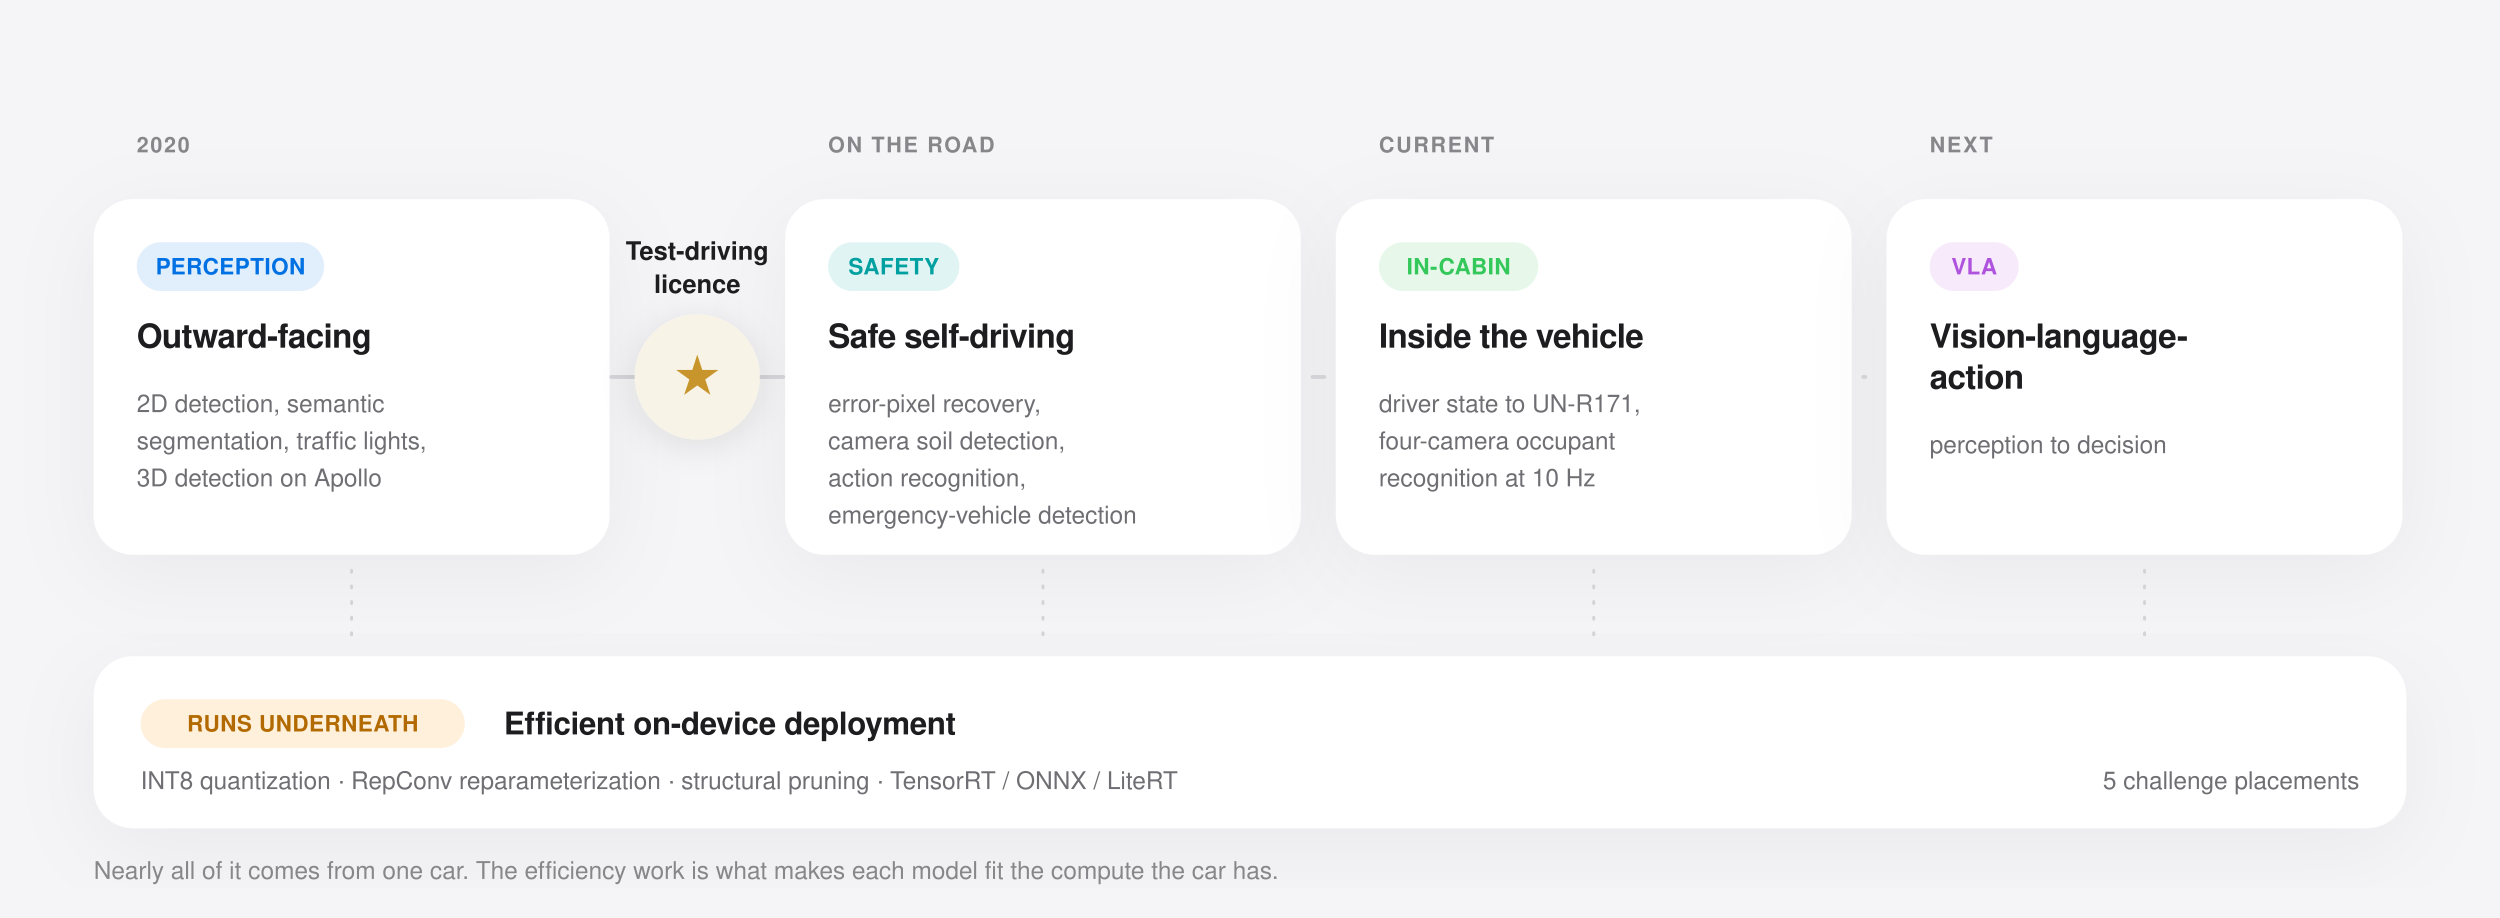
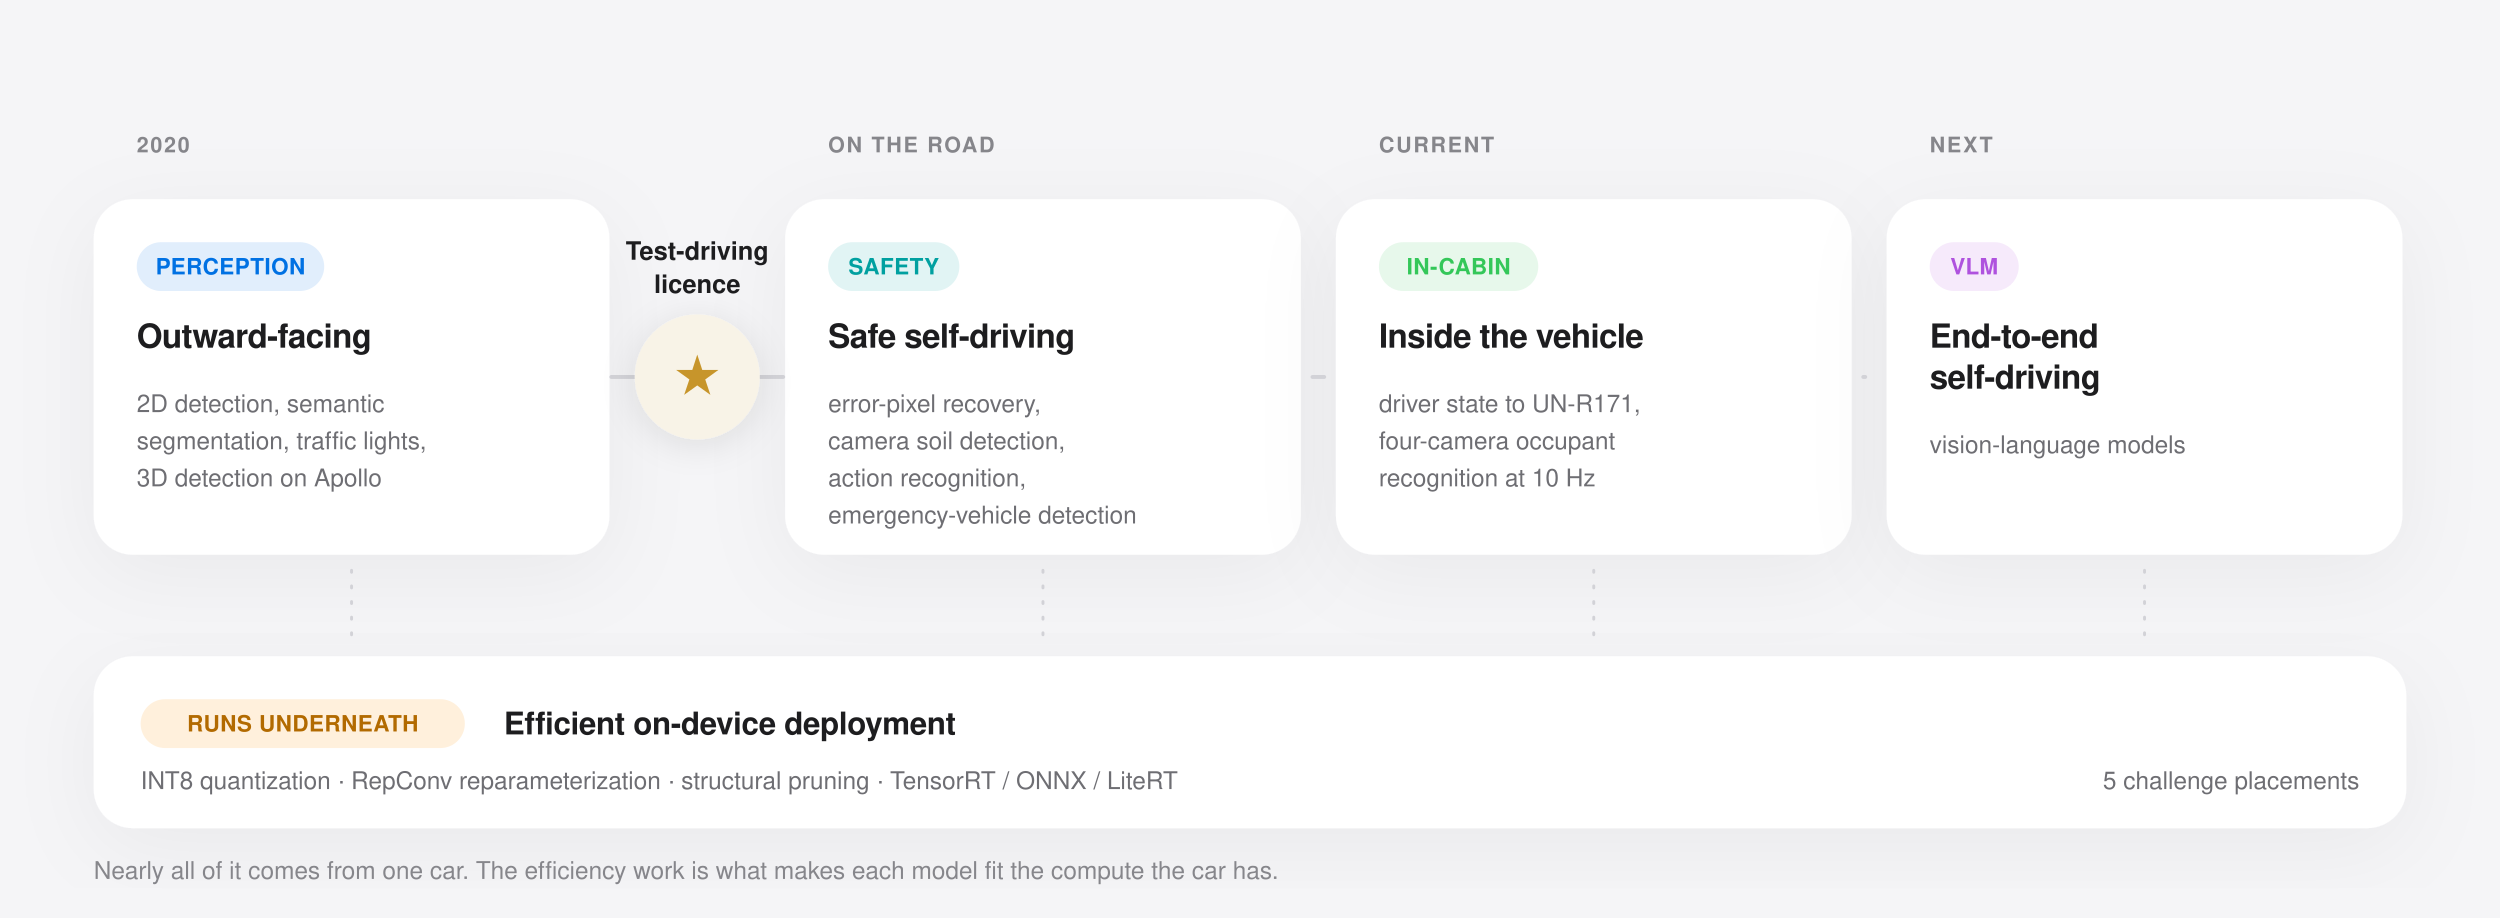
<svg xmlns="http://www.w3.org/2000/svg" viewBox="0 0 1280 470" width="1280" height="470" font-family="-apple-system, BlinkMacSystemFont, SF Pro Display, Helvetica Neue, Helvetica, Arial, sans-serif">
  <defs>
    <filter id="sh" x="-25%" y="-25%" width="150%" height="160%">
      <feDropShadow dx="0" dy="2" stdDeviation="6" flood-color="#000" flood-opacity="0.07" />
      <feDropShadow dx="0" dy="10" stdDeviation="22" flood-color="#000" flood-opacity="0.05" />
    </filter>
    <filter id="sh2" x="-50%" y="-50%" width="200%" height="200%">
      <feDropShadow dx="0" dy="3" stdDeviation="9" flood-color="#000" flood-opacity="0.10" />
    </filter>
  </defs>
  <rect width="1280" height="470" fill="#F5F5F7" />
  <style>.pill{font-size:11.5px;font-weight:600;letter-spacing:.02em}.nm{font-size:17px;font-weight:600;letter-spacing:-.02em;fill:#1D1D1F}.s{font-size:12.5px;fill:#6E6E73}.yr{font-size:11px;font-weight:600;letter-spacing:.08em;fill:#86868B}.bh{font-size:16px;font-weight:600;letter-spacing:-.01em;fill:#1D1D1F}.bs{font-size:12.5px;fill:#6E6E73}.ms{font-size:13px;font-weight:600;fill:#1D1D1F}.mss{font-size:11.5px;fill:#6E6E73}.cap{font-size:12.5px;fill:#86868B}</style>
  <text class="yr" x="70" y="78">2020</text>
  <rect x="48" y="102" width="264" height="182" rx="20" fill="#FFFFFF" filter="url(#sh)" />
  <rect x="70" y="124" width="96.0" height="25" rx="12.5" fill="rgba(0,113,227,0.12)" />
  <text class="pill" x="118.0" y="140.5" text-anchor="middle" fill="#0071E3">PERCEPTION</text>
  <text class="nm" x="70" y="178">Outward-facing</text>
  <text class="s" x="70" y="211">2D detection, semantic</text>
  <text class="s" x="70" y="230">segmentation, traffic lights,</text>
  <text class="s" x="70" y="249">3D detection on Apollo</text>
  <text class="yr" x="424" y="78">ON THE ROAD</text>
  <rect x="402" y="102" width="264" height="182" rx="20" fill="#FFFFFF" filter="url(#sh)" />
  <rect x="424" y="124" width="67.2" height="25" rx="12.5" fill="rgba(0,160,160,0.12)" />
  <text class="pill" x="457.6" y="140.5" text-anchor="middle" fill="#00A0A0">SAFETY</text>
  <text class="nm" x="424" y="178">Safe self-driving</text>
  <text class="s" x="424" y="211">error-pixel recovery,</text>
  <text class="s" x="424" y="230">camera soil detection,</text>
  <text class="s" x="424" y="249">action recognition,</text>
  <text class="s" x="424" y="268">emergency-vehicle detection</text>
  <text class="yr" x="706" y="78">CURRENT</text>
  <rect x="684" y="102" width="264" height="182" rx="20" fill="#FFFFFF" filter="url(#sh)" />
  <rect x="706" y="124" width="81.6" height="25" rx="12.5" fill="rgba(52,199,89,0.12)" />
  <text class="pill" x="746.8" y="140.5" text-anchor="middle" fill="#34C759">IN-CABIN</text>
  <text class="nm" x="706" y="178">Inside the vehicle</text>
  <text class="s" x="706" y="211">driver state to UN-R171,</text>
  <text class="s" x="706" y="230">four-camera occupant</text>
  <text class="s" x="706" y="249">recognition at 10 Hz</text>
  <text class="yr" x="988" y="78">NEXT</text>
  <rect x="966" y="102" width="264" height="182" rx="20" fill="#FFFFFF" filter="url(#sh)" />
  <rect x="988" y="124" width="45.6" height="25" rx="12.5" fill="rgba(175,82,222,0.12)" />
-   <text class="pill" x="1010.8" y="140.5" text-anchor="middle" fill="#AF52DE">VLA</text>
-   <text class="nm" x="988" y="178">Vision-language-</text>
-   <text class="nm" x="988" y="199">action</text>
-   <text class="s" x="988" y="232">perception to decision</text>
+   <text class="pill" x="1010.8" y="140.5" text-anchor="middle" fill="#AF52DE">VLM</text>
+   <text class="nm" x="988" y="178">End-to-end</text>
+   <text class="nm" x="988" y="199">self-driving</text>
+   <text class="s" x="988" y="232">vision-language models</text>
  <path d="M326 193.0 L313 193.0" stroke="#D2D2D7" stroke-width="2" stroke-linecap="round" />
  <path d="M401 193.0 L388 193.0" stroke="#D2D2D7" stroke-width="2" stroke-linecap="round" />
  <circle cx="357" cy="193.0" r="32" fill="#FFFFFF" filter="url(#sh2)" />
  <circle cx="357" cy="193.0" r="32" fill="rgba(199,149,43,0.11)" />
  <text x="357" y="202.0" text-anchor="middle" font-size="25" fill="#C7952B">★</text>
  <text class="ms" x="357" y="133.0" text-anchor="middle">Test-driving</text>
  <text class="ms" x="357" y="150.0" text-anchor="middle">licence</text>
  <path d="M672 193.0 L678 193.0" stroke="#D2D2D7" stroke-width="2" stroke-linecap="round" />
  <path d="M954 193.0 L960 193.0" stroke="#D2D2D7" stroke-width="2" stroke-dasharray="1 8" stroke-linecap="round" />
  <rect x="48" y="336" width="1184" height="88" rx="20" fill="#FFFFFF" filter="url(#sh)" />
  <rect x="72" y="358" width="166" height="25" rx="12.5" fill="rgba(255,149,0,0.14)" />
  <text class="pill" x="155" y="374.5" text-anchor="middle" fill="#B26A00">RUNS UNDERNEATH</text>
  <text class="bh" x="258" y="376">Efficient on-device deployment</text>
  <text class="bs" x="72" y="404">INT8 quantization · RepConv reparameterization · structural pruning · TensorRT / ONNX / LiteRT</text>
  <text class="bs" x="1208" y="404" text-anchor="end">5 challenge placements</text>
  <path d="M180.0 292 L180.0 328" stroke="#D2D2D7" stroke-width="1.5" stroke-dasharray="1 7" stroke-linecap="round" />
  <path d="M534.0 292 L534.0 328" stroke="#D2D2D7" stroke-width="1.5" stroke-dasharray="1 7" stroke-linecap="round" />
  <path d="M816.0 292 L816.0 328" stroke="#D2D2D7" stroke-width="1.5" stroke-dasharray="1 7" stroke-linecap="round" />
  <path d="M1098.0 292 L1098.0 328" stroke="#D2D2D7" stroke-width="1.5" stroke-dasharray="1 7" stroke-linecap="round" />
  <text class="cap" x="48" y="450">Nearly all of it comes from one car. The efficiency work is what makes each model fit the compute the car has.</text>
</svg>
